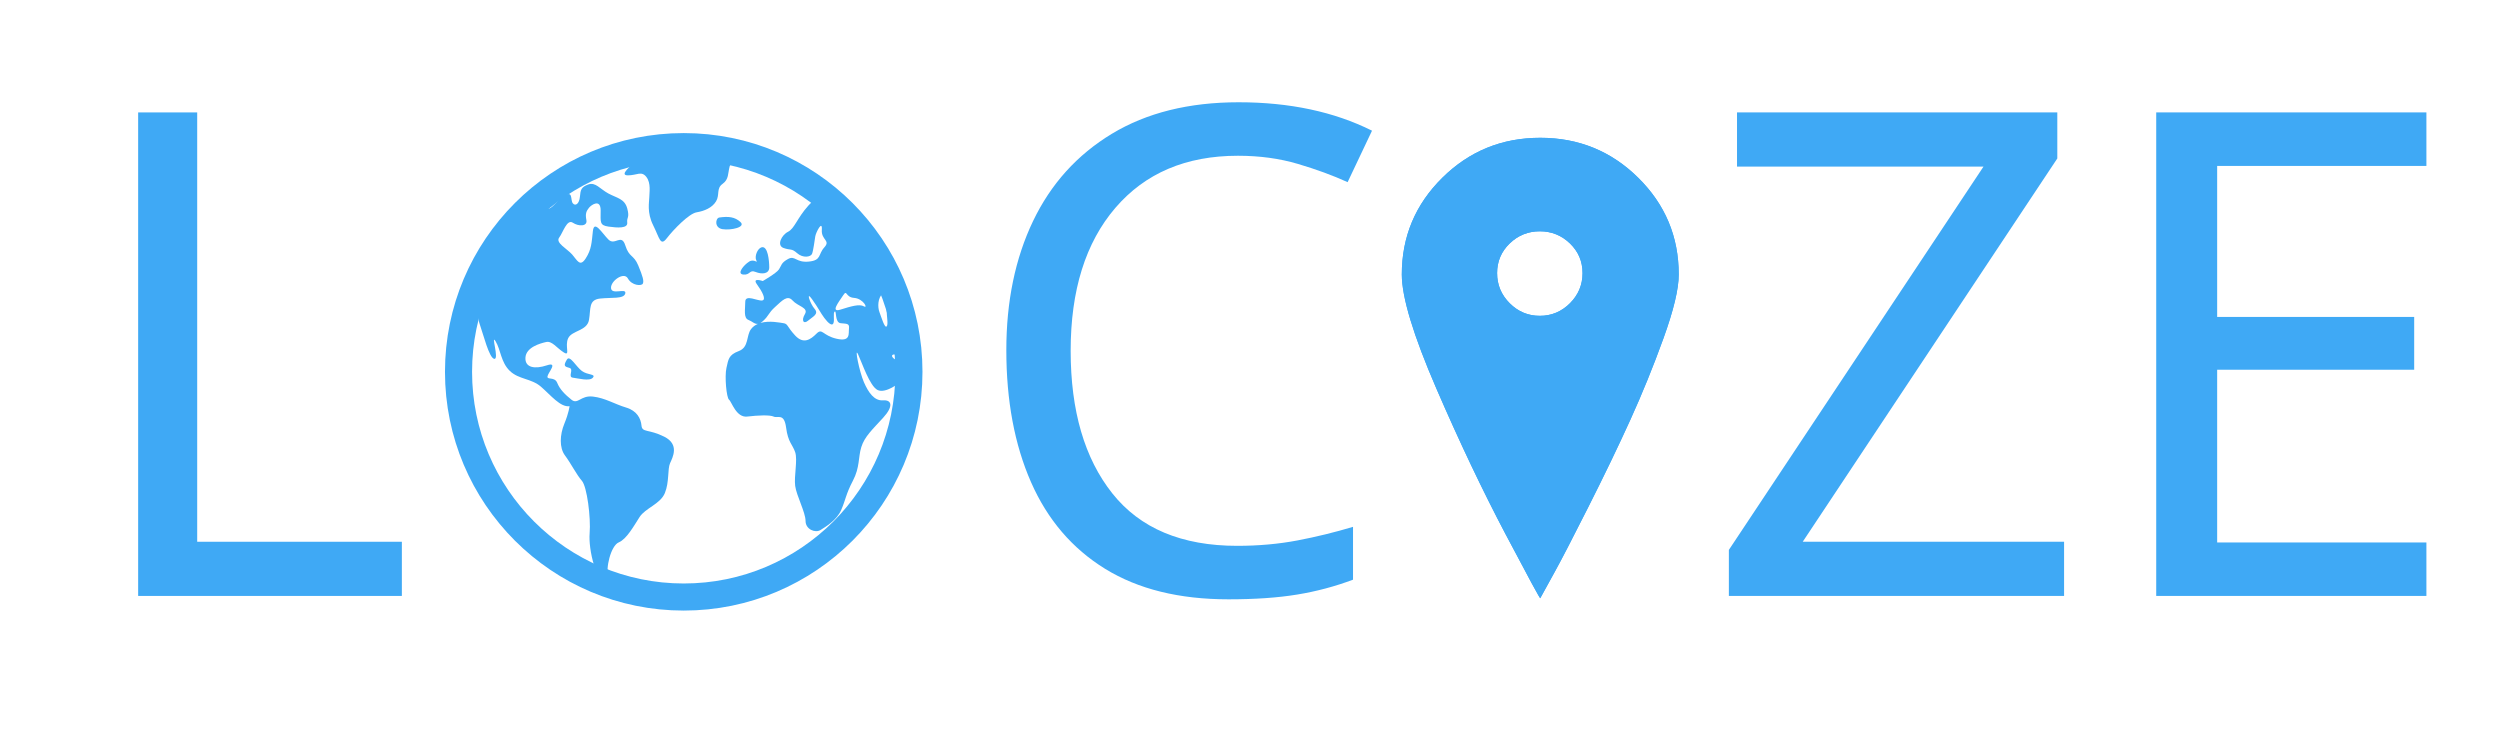
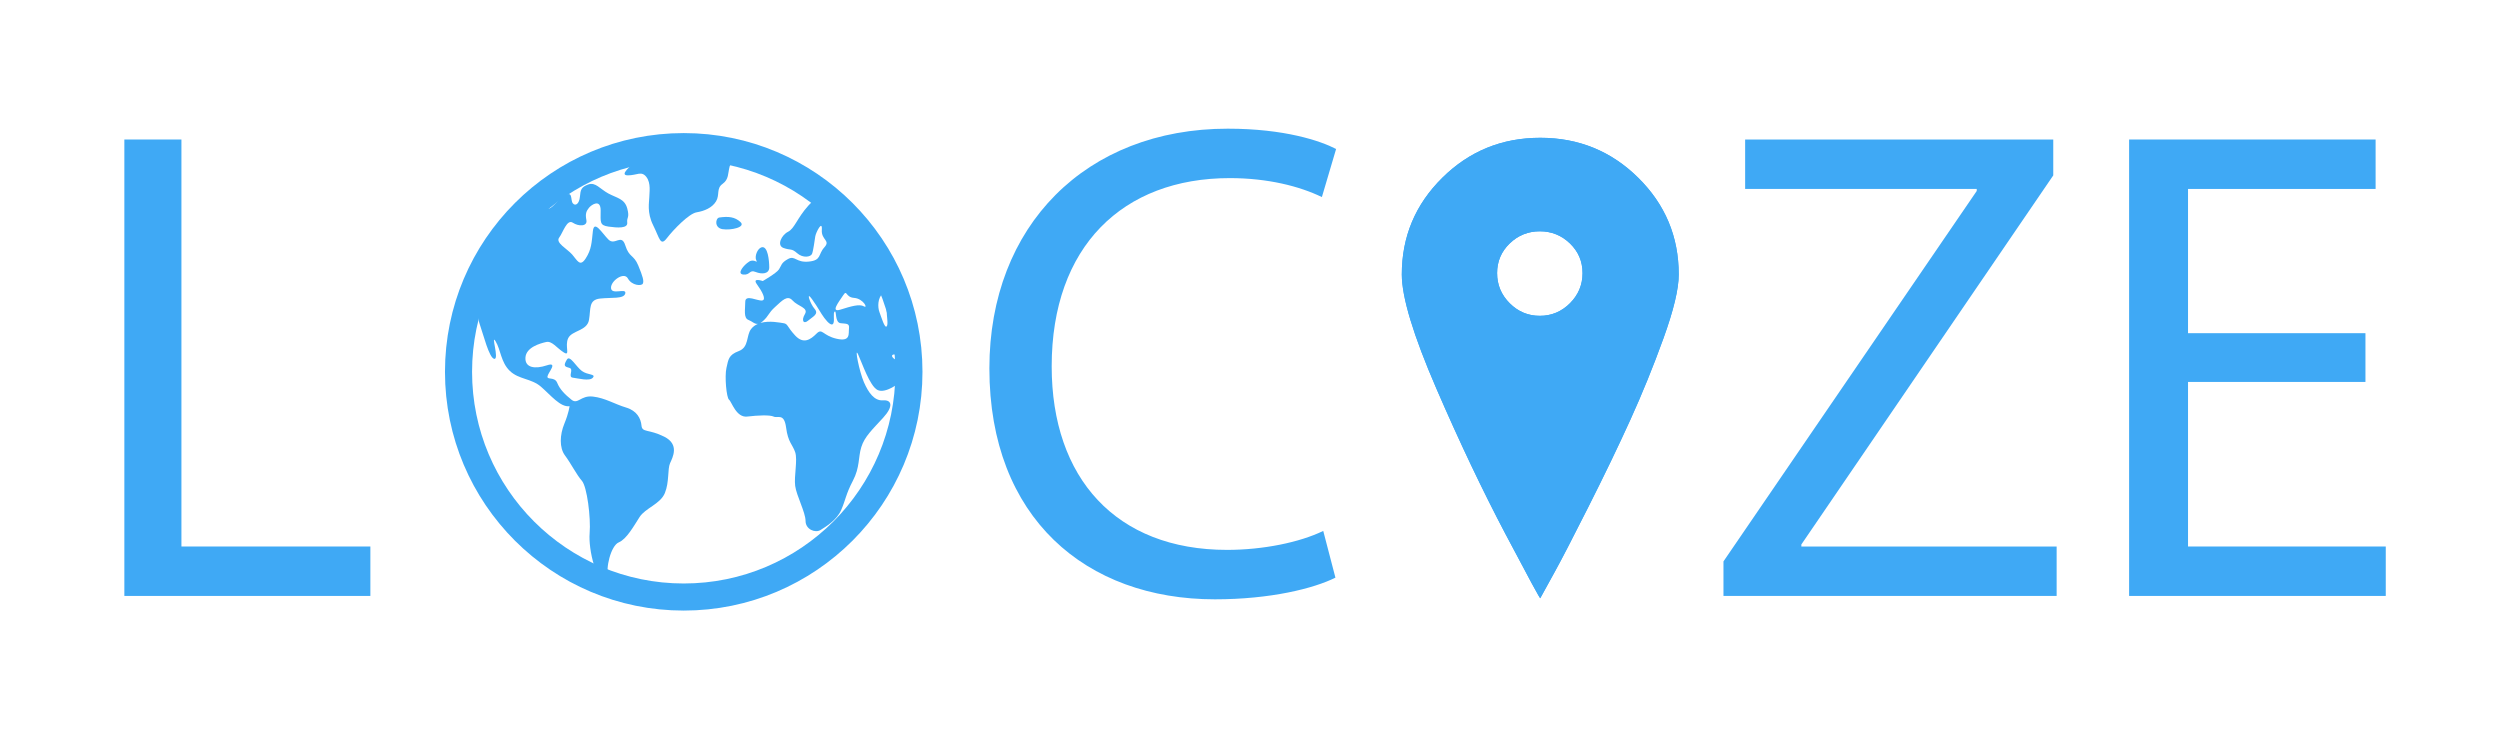
<svg xmlns="http://www.w3.org/2000/svg" xmlns:xlink="http://www.w3.org/1999/xlink" version="1.1" id="Layer_1" x="0px" y="0px" viewBox="0 0 738.336 217" enable-background="new 0 0 738.336 217" xml:space="preserve">
  <g>
    <g>
      <defs>
        <circle id="SVGID_1_" cx="201.619" cy="108.951" r="67.119" />
      </defs>
      <clipPath id="SVGID_2_">
        <use xlink:href="#SVGID_1_" overflow="visible" />
      </clipPath>
      <g clip-path="url(#SVGID_2_)">
        <path fill="#3FA9F5" d="M142.926,73.62c-0.766,5.554,1.148,8.427,0,11.107c-1.149,2.681-2.49,7.469-1.341,10.724     c1.148,3.256,2.872,10.341,4.404,10.533c1.532,0.19-1.148-7.66,0.383-5.171c1.533,2.49,1.533,6.194,4.214,8.746     c2.681,2.553,6.32,2.17,9.192,4.659c2.872,2.49,5.744,6.129,8.426,5.746c0,0-0.192,1.915-1.533,5.17     c-1.34,3.255-1.532,7.084,0.192,9.383c1.723,2.298,3.447,5.746,4.979,7.469c1.532,1.724,2.681,10.915,2.298,15.511     c-0.383,4.596,1.723,14.937,6.51,17.235c4.788,2.298,0-1.149-0.957-4.021c-0.958-2.872,0.739-9.575,3.052-10.533     c2.31-0.958,4.417-4.787,6.14-7.469c1.723-2.681,6.128-3.83,7.469-7.084c1.341-3.256,0.766-7.085,1.532-8.81     c0.766-1.724,2.873-5.554-1.724-7.852c-4.595-2.297-6.51-1.148-6.703-3.255c-0.191-2.106-1.34-4.404-4.595-5.361     c-3.256-0.958-6.129-2.817-9.768-3.228c-3.639-0.411-4.404,2.462-6.319,0.929c-1.915-1.532-3.446-3.065-4.213-4.979     c-0.766-1.915-3.064-0.766-2.872-1.915c0.19-1.149,3.254-4.404-0.192-3.255c-3.446,1.149-6.51,0.766-6.319-2.297     c0.193-3.064,4.405-4.214,6.129-4.597c1.723-0.383,3.063,1.724,5.17,3.065c2.106,1.34,0.191-1.915,1.34-4.213     s5.554-2.106,6.128-5.361c0.575-3.255-0.191-5.937,3.256-6.32c3.446-0.383,7.084,0.191,7.468-1.533     c0.383-1.723-4.022,0.575-4.213-1.532c-0.192-2.106,3.83-4.978,4.979-2.872c1.149,2.106,4.021,2.298,4.405,1.532     c0.383-0.766,0-2.105-1.341-5.361c-1.34-3.256-2.681-2.298-3.83-5.937c-1.149-3.638-3.064,0.191-4.979-1.724     c-1.916-1.915-4.213-5.937-4.597-2.489c-0.383,3.447-0.383,5.361-2.105,8.042c-1.724,2.682-2.489,0.575-4.021-1.149     c-1.532-1.723-4.979-3.446-3.831-4.978c1.149-1.532,2.298-5.553,4.021-4.404c1.724,1.149,4.405,1.149,4.021-0.767     c-0.383-1.915,0-2.681,0.766-3.639c0.766-0.958,3.447-2.681,3.447,0.767c0,3.446-0.384,4.404,2.298,4.788     c2.681,0.383,5.744,0.574,5.554-1.149c-0.192-1.724,0.766-1.341,0-4.214c-0.767-2.872-3.064-3.063-5.554-4.404     c-2.489-1.34-3.831-3.446-5.937-2.681c-2.106,0.766-2.299,1.532-2.489,3.639c-0.192,2.107-1.341,2.873-2.107,1.915     c-0.766-0.958,0.192-4.022-2.681-2.106c-2.873,1.915-4.021,5.171-5.553,2.872c-1.533-2.297,2.297-6.319-1.724-4.595     c-4.022,1.723-6.895,3.638-4.788,4.404c2.107,0.766,4.213,2.107,2.107,2.873c-2.107,0.766-6.32-0.575-7.852,0.957     C147.138,65.96,142.926,73.62,142.926,73.62z" />
        <path fill="#3FA9F5" d="M165.522,52.939c-0.01,2.141,0.575,3.829,2.49,1.915c1.915-1.915,3.063-4.212,4.405-3.256     c1.34,0.958,3.639,0.704,4.595,0.639c0.958-0.064,1.15-2.937,3.831-2.554c2.681,0.383,1.724-0.574,4.595-2.107     c2.873-1.532,9.001-4.212,2.681-3.446c-6.319,0.766-6.703-0.958-11.107,1.915c-4.403,2.873-5.36,2.873-6.509,3.639     c-1.149,0.766-2.49-2.298-4.022,0C164.947,51.98,165.533,50.757,165.522,52.939z" />
        <path fill="#3FA9F5" d="M188.501,47.002c-2.263,1.956-5.744,4.788-3.064,4.788c2.681,0,3.983-1.404,5.439,0.447     c1.456,1.851,0.88,4.723,0.88,6.063s-0.766,4.405,1.149,8.235c1.916,3.829,2.106,6.319,4.022,3.829     c1.915-2.489,6.51-7.276,8.808-7.659c2.298-0.384,4.597-1.341,5.746-3.256c1.148-1.916,0-3.773,1.915-5.142     s1.531-3.093,2.107-5.199c0.573-2.107,5.745-2.107,3.446-3.255c-2.298-1.149-6.51-1.916-11.49-1.341     C202.481,45.087,192.715,43.364,188.501,47.002z" />
        <path fill="#3FA9F5" d="M167.438,106.174c-1.218,1.987-0.575,2.107,0.766,2.49c1.34,0.383-0.575,2.68,0.957,2.872     c1.532,0.192,4.979,1.149,5.936,0c0.958-1.148-1.531-0.701-3.255-1.978C170.119,108.281,168.303,104.763,167.438,106.174z" />
        <path fill="#3FA9F5" d="M260.122,137.388c-2.062,1.033-1.149,2.682-3.064,3.831c-1.915,1.148-1.148,1.531-1.723,4.213     c-0.576,2.68,0.191,4.212,1.532,2.106C258.207,145.432,262.419,136.239,260.122,137.388z" />
        <path fill="#3FA9F5" d="M271.037,105.218c-0.574-3.256-4.787-32.747-4.787-32.747s-11.298-7.277-13.212-5.746     c-1.916,1.533-5.172,1.301-4.788-0.21c0.383-1.512,2.872-1.128-1.341-4.002c-4.213-2.873-4.979-5.362-8.233-1.724     c-3.256,3.639-4.022,6.703-5.938,7.66c-1.916,0.957-3.447,4.021-1.34,4.787c2.106,0.766,2.297,0,4.021,1.532     c1.724,1.532,4.022,1.148,4.405,0.192c0.383-0.958,0.766-4.021,0.957-5.171c0.192-1.149,2.139-4.979,1.931-1.915     c-0.207,3.064,2.665,3.064,0.75,5.17c-1.915,2.106-0.767,3.831-4.596,4.213s-4.021-1.915-6.128-0.766     c-2.106,1.148-1.916,1.915-2.681,3.063c-0.766,1.149-4.788,3.447-4.788,3.447s-3.255-1.149-1.723,0.958     c1.533,2.106,2.873,4.596,1.533,4.787c-1.341,0.192-4.98-1.915-4.98,0.384c0,2.297-0.574,4.787,0.958,5.362     c1.082,0.405,1.783,1.283,2.776,1.161c-0.769,0.332-1.469,0.813-2.01,1.52c-1.49,1.948-0.574,5.362-3.638,6.511     c-3.063,1.15-3.063,2.489-3.639,4.979c-0.573,2.489,0,8.809,0.766,9.383c0.766,0.574,2.107,5.362,5.362,4.979     c3.256-0.383,6.703-0.531,7.851,0.022c1.149,0.552,3.064-1.17,3.639,3.233c0.574,4.404,1.915,4.979,2.681,7.277     c0.766,2.297-0.383,7.086,0,9.958c0.383,2.872,3.064,7.852,3.064,10.341c0,2.488,2.872,3.638,4.404,2.681     c1.533-0.958,4.788-2.873,6.127-5.937c1.341-3.063,1.341-4.596,3.448-8.617c2.106-4.021,1.533-6.895,2.489-9.958     c0.958-3.064,3.262-5.17,6.418-8.617c3.156-3.446,2.588-5.362,0-5.17c-2.587,0.191-4.314-2.298-5.653-5.362     c-1.338-3.064-2.871-10.723-1.721-8.234c1.149,2.49,3.446,9.384,5.744,10.533c2.298,1.149,6.512-1.952,7.469-3.083     c0.958-1.131,0.575-4.386-1.916-5.726c-2.489-1.341-0.956-2.49,1.533-0.958C268.738,106.94,271.611,108.472,271.037,105.218z      M250.738,96.983c-0.191,1.531,0.575,4.021-3.639,3.064c-4.213-0.958-4.213-3.256-5.936-1.533     c-1.723,1.724-3.83,3.256-6.32,0.575c-2.489-2.681-2.106-3.447-3.446-3.639c-0.955-0.135-4.138-0.846-6.792-0.074     c0.207-0.123,0.427-0.285,0.664-0.5c1.916-1.724,1.533-2.298,3.639-4.213c2.107-1.916,3.639-3.638,5.17-1.916     c1.532,1.725,4.788,2.108,3.639,4.022s-0.383,3.063,0.958,1.915c1.339-1.149,3.254-1.915,1.915-3.446     c-1.341-1.532-2.681-5.554-0.766-2.874c1.915,2.681,2.489,4.022,3.638,5.554c1.149,1.532,2.298,2.49,2.681,1.532     c0.383-0.957-0.191-3.063,0.383-3.446c0.575-0.383,0,3.255,1.724,3.446C249.972,95.642,250.929,95.45,250.738,96.983z      M255.141,90.473c-1.341-0.766-3.828,0-6.892,0.956c-3.065,0.958-0.613-2.13,0.766-4.212c1.233-1.861,0.574,0.574,3.256,0.766     C254.952,88.174,256.483,91.238,255.141,90.473z M261.845,96.408c-0.575,0.575-1.532-2.681-2.106-4.213     c-0.575-1.532-0.56-4.195,1.056-5.675c2.014-1.847,1.05,2.419,1.05,4.718C261.845,93.536,262.419,95.833,261.845,96.408z" />
        <path fill="#3FA9F5" d="M224.886,73.045c-1.173,0.353-2.106,2.681-1.532,3.831c0.576,1.149-0.574-0.575-2.105,0.383     c-1.533,0.957-3.809,3.639-1.713,3.829c2.096,0.192,1.713-1.532,3.628-0.766c1.915,0.766,4.021,0.575,4.021-1.34     C227.184,77.066,226.801,72.471,224.886,73.045z" />
        <path fill="#3FA9F5" d="M212.439,64.237c-1.154,0.165-1.533,3.064,0.957,3.447c2.49,0.383,6.948-0.575,5.292-2.107     C217.035,64.045,215.121,63.854,212.439,64.237z" />
      </g>
    </g>
    <g>
      <g>
        <circle fill="none" stroke="#3FA9F5" stroke-width="8" stroke-miterlimit="10" cx="201.928" cy="109.814" r="66.51" />
      </g>
    </g>
  </g>
  <g>
    <g>
      <g>
        <defs>
          <rect id="SVGID_3_" x="414" y="40.695" width="81.977" height="136.096" />
        </defs>
        <clipPath id="SVGID_4_">
          <use xlink:href="#SVGID_3_" overflow="visible" />
        </clipPath>
        <path clip-path="url(#SVGID_4_)" fill="#3FA9F5" d="M483.84,52.513c-7.966-7.879-17.614-11.818-28.944-11.818     c-11.331,0-20.979,3.939-28.945,11.818C417.983,60.39,414,69.906,414,81.06c0,6.727,3.408,17.969,10.225,33.725     c6.814,15.756,13.631,30.096,20.446,43.02c6.816,12.924,10.225,19.208,10.225,18.854c1.062-1.947,2.522-4.604,4.381-7.967     c1.859-3.363,5.135-9.693,9.826-18.988c4.691-9.294,8.809-17.835,12.348-25.625c3.542-7.79,6.817-15.846,9.826-24.166     c3.01-8.321,4.514-14.605,4.514-18.854C495.79,69.906,491.807,60.39,483.84,52.513L483.84,52.513z M463.659,89.557     c-2.479,2.479-5.444,3.717-8.896,3.717c-3.453,0-6.418-1.238-8.896-3.717c-2.478-2.478-3.717-5.443-3.717-8.896     c0-3.452,1.239-6.373,3.717-8.763c2.479-2.39,5.443-3.585,8.896-3.585c3.452,0,6.417,1.195,8.896,3.585     c2.478,2.39,3.718,5.311,3.718,8.763C467.377,84.113,466.137,87.079,463.659,89.557L463.659,89.557z M463.659,89.557" />
      </g>
    </g>
    <g>
      <g>
        <defs>
          <rect id="SVGID_5_" x="414" y="40.695" width="81.977" height="136.096" />
        </defs>
        <clipPath id="SVGID_6_">
          <use xlink:href="#SVGID_5_" overflow="visible" />
        </clipPath>
        <path clip-path="url(#SVGID_6_)" fill="#3FA9F5" d="M483.84,52.513c-7.966-7.879-17.614-11.818-28.944-11.818     c-11.331,0-20.979,3.939-28.945,11.818C417.983,60.39,414,69.906,414,81.06c0,6.727,3.408,17.969,10.225,33.725     c6.814,15.756,13.631,30.096,20.446,43.02c6.816,12.924,10.225,19.208,10.225,18.854c1.062-1.947,2.522-4.604,4.381-7.967     c1.859-3.363,5.135-9.693,9.826-18.988c4.691-9.294,8.809-17.835,12.348-25.625c3.542-7.79,6.817-15.846,9.826-24.166     c3.01-8.321,4.514-14.605,4.514-18.854C495.79,69.906,491.807,60.39,483.84,52.513L483.84,52.513z M463.659,89.557     c-2.479,2.479-5.444,3.717-8.896,3.717c-3.453,0-6.418-1.238-8.896-3.717c-2.478-2.478-3.717-5.443-3.717-8.896     c0-3.452,1.239-6.373,3.717-8.763c2.479-2.39,5.443-3.585,8.896-3.585c3.452,0,6.417,1.195,8.896,3.585     c2.478,2.39,3.718,5.311,3.718,8.763C467.377,84.113,466.137,87.079,463.659,89.557L463.659,89.557z M463.659,89.557" />
      </g>
    </g>
    <g>
      <g>
        <defs>
          <rect id="SVGID_7_" x="414" y="40.695" width="81.977" height="136.096" />
        </defs>
        <clipPath id="SVGID_8_">
          <use xlink:href="#SVGID_7_" overflow="visible" />
        </clipPath>
      </g>
    </g>
  </g>
-   <text transform="matrix(0.9688 0 0 1 22 176)" fill="#3FA9F5" font-family="'MyriadPro-Regular'" font-size="200">L</text>
-   <text transform="matrix(1 0 0 1 285 175)" fill="#3FA9F5" font-family="'MyriadPro-Regular'" font-size="200">C</text>
-   <text transform="matrix(1 0 0 1 503 176)" fill="#3FA9F5" font-family="'MyriadPro-Regular'" font-size="200">ZE</text>
+   <g>
+     <path fill="#3FA9F5" d="M36.726,41.202h16.856V161.4h55.802V176H36.726V41.202z" />
+   </g>
+   <g>
+     <path fill="#3FA9F5" d="M394.398,170.6c-6.4,3.2-19.2,6.4-35.6,6.4c-38,0-66.599-24-66.599-68.199   c0-42.199,28.6-70.799,70.399-70.799c16.8,0,27.399,3.6,31.999,6l-4.199,14.2c-6.6-3.2-16-5.6-27.2-5.6   c-31.6,0-52.599,20.2-52.599,55.599c0,33,19,54.199,51.799,54.199c10.6,0,21.399-2.2,28.4-5.6L394.398,170.6z" />
+   </g>
+   <g>
+     <path fill="#3FA9F5" d="M509,165.801l74.799-109.399v-0.6H515.4v-14.6h90.998v10.6L532,160.801v0.6h75.398V176H509V165.801z" />
+     <path fill="#3FA9F5" d="M698.598,112.801h-52.399v48.6h58.399V176h-75.799V41.202h72.799v14.6h-55.399v42.6h52.399V112.801z" />
+   </g>
+   <g>
+ </g>
+   <g>
+ </g>
+   <g>
+ </g>
+   <g>
+ </g>
+   <g>
+ </g>
+   <g>
+ </g>
+   <g>
+ </g>
+   <g>
+ </g>
+   <g>
+ </g>
+   <g>
+ </g>
+   <g>
+ </g>
+   <g>
+ </g>
+   <g>
+ </g>
+   <g>
+ </g>
+   <g>
+ </g>
</svg>
